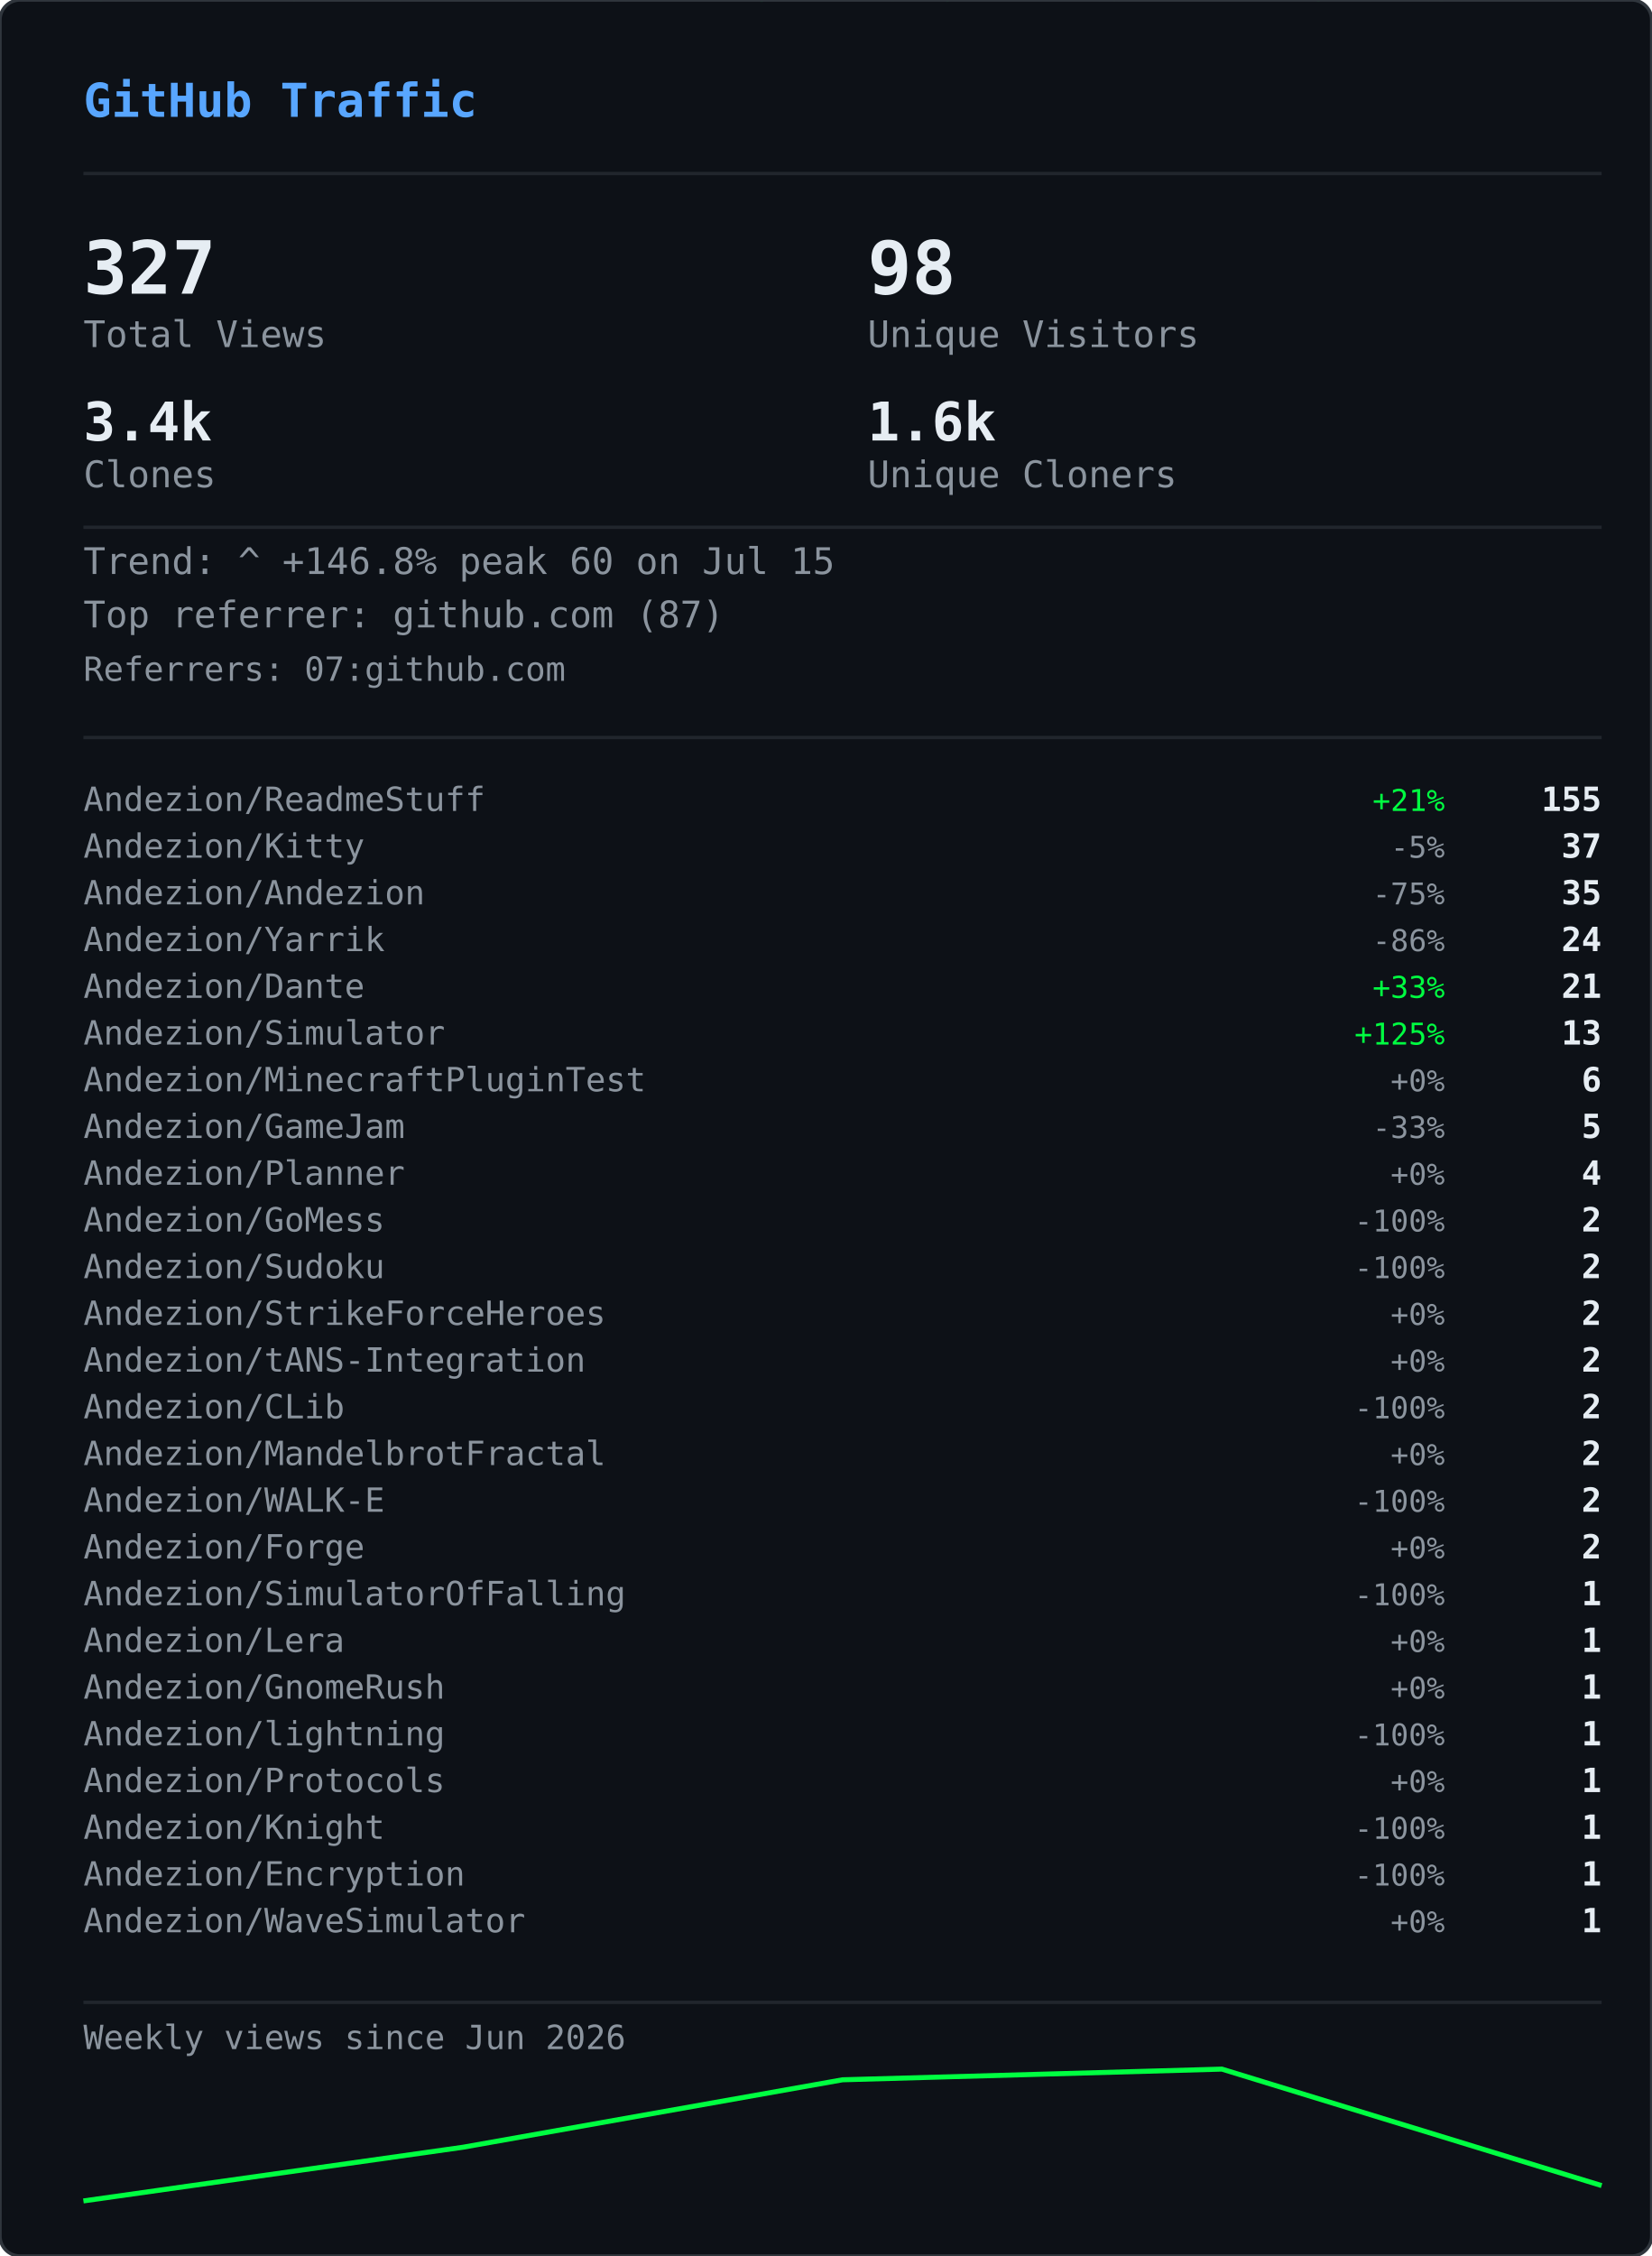
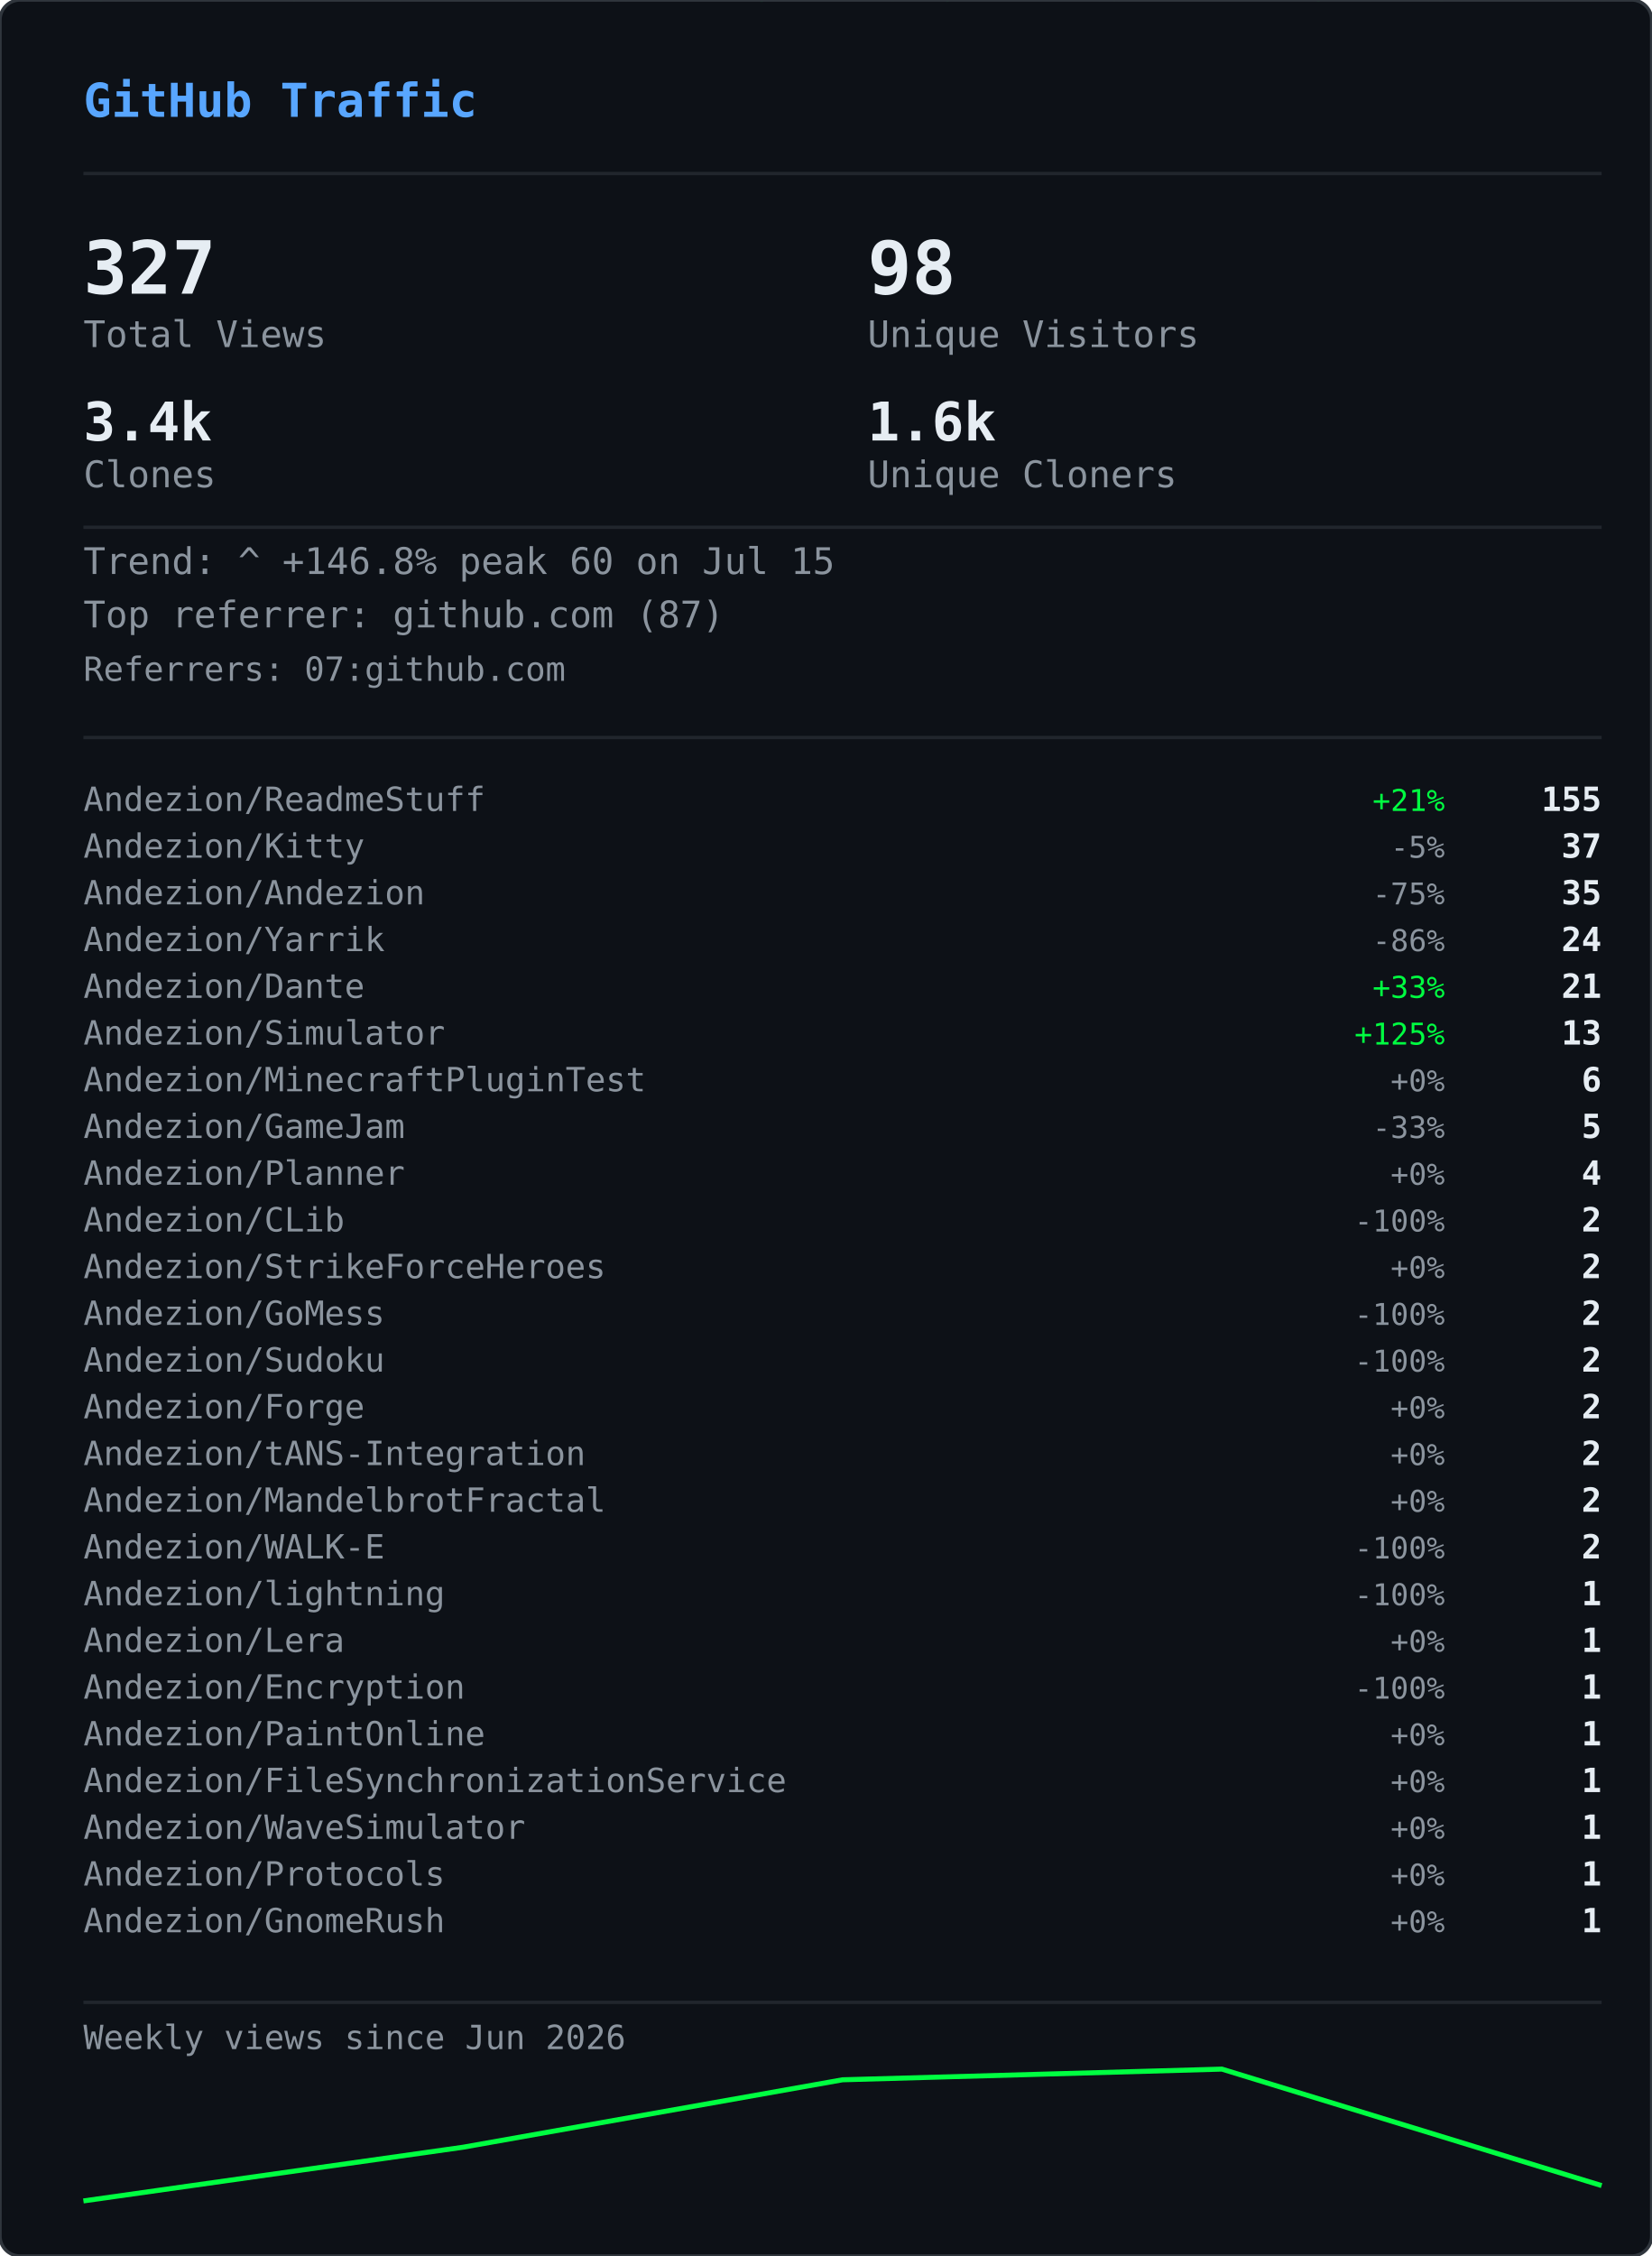
<svg xmlns="http://www.w3.org/2000/svg" width="495" height="676" viewBox="0 0 495 676">
  <defs>
    <clipPath id="gvs-clip">
      <rect width="495" height="676" rx="6" />
    </clipPath>
  </defs>
  <rect width="495" height="676" rx="6" fill="#0d1117" />
  <g clip-path="url(#gvs-clip)">
    <g opacity="0.22">
      <style>@keyframes gvs0{from{transform:translateY(-88px)}to{transform:translateY(690px)}}@keyframes gvs1{from{transform:translateY(-46px)}to{transform:translateY(690px)}}@keyframes gvs2{from{transform:translateY(-46px)}to{transform:translateY(690px)}}@keyframes gvs3{from{transform:translateY(-46px)}to{transform:translateY(690px)}}@keyframes gvs4{from{transform:translateY(-46px)}to{transform:translateY(690px)}}@keyframes gvs5{from{transform:translateY(-46px)}to{transform:translateY(690px)}}@keyframes gvs6{from{transform:translateY(-46px)}to{transform:translateY(690px)}}@keyframes gvs7{from{transform:translateY(-46px)}to{transform:translateY(690px)}}@keyframes gvs8{from{transform:translateY(-46px)}to{transform:translateY(690px)}}@keyframes gvs9{from{transform:translateY(-46px)}to{transform:translateY(690px)}}@keyframes gvs10{from{transform:translateY(-46px)}to{transform:translateY(690px)}}@keyframes gvs11{from{transform:translateY(-46px)}to{transform:translateY(690px)}}@keyframes gvs12{from{transform:translateY(-46px)}to{transform:translateY(690px)}}@keyframes gvs13{from{transform:translateY(-46px)}to{transform:translateY(690px)}}@keyframes gvs14{from{transform:translateY(-46px)}to{transform:translateY(690px)}}@keyframes gvs15{from{transform:translateY(-46px)}to{transform:translateY(690px)}}@keyframes gvs16{from{transform:translateY(-46px)}to{transform:translateY(690px)}}@keyframes gvs17{from{transform:translateY(-46px)}to{transform:translateY(690px)}}@keyframes gvs18{from{transform:translateY(-46px)}to{transform:translateY(690px)}}@keyframes gvs19{from{transform:translateY(-46px)}to{transform:translateY(690px)}}@keyframes gvs20{from{transform:translateY(-46px)}to{transform:translateY(690px)}}@keyframes gvs21{from{transform:translateY(-46px)}to{transform:translateY(690px)}}@keyframes gvs22{from{transform:translateY(-46px)}to{transform:translateY(690px)}}@keyframes gvs23{from{transform:translateY(-46px)}to{transform:translateY(690px)}}@keyframes gvs24{from{transform:translateY(-46px)}to{transform:translateY(690px)}}@keyframes gvs25{from{transform:translateY(-46px)}to{transform:translateY(690px)}}@keyframes gvs26{from{transform:translateY(-46px)}to{transform:translateY(690px)}}@keyframes gvs27{from{transform:translateY(-46px)}to{transform:translateY(690px)}}@keyframes gvs28{from{transform:translateY(-46px)}to{transform:translateY(690px)}}@keyframes gvs29{from{transform:translateY(-46px)}to{transform:translateY(690px)}}@keyframes gvs30{from{transform:translateY(-46px)}to{transform:translateY(690px)}}@keyframes gvs31{from{transform:translateY(-46px)}to{transform:translateY(690px)}}@keyframes gvs32{from{transform:translateY(-46px)}to{transform:translateY(690px)}}@keyframes gvs33{from{transform:translateY(-46px)}to{transform:translateY(690px)}}@keyframes gvs34{from{transform:translateY(-46px)}to{transform:translateY(690px)}}@keyframes gvs35{from{transform:translateY(-46px)}to{transform:translateY(690px)}}@keyframes gvs36{from{transform:translateY(-46px)}to{transform:translateY(690px)}}@keyframes gvs37{from{transform:translateY(-46px)}to{transform:translateY(690px)}}</style>
      <g style="animation:gvs0 1.67s linear infinite;animation-delay:-0.05s">
        <text x="137" y="0" font-family="monospace" font-size="12" fill="#00ff41">0</text>
        <text x="137" y="-14" font-family="monospace" font-size="12" fill="#00ff41" opacity="0.86">ﾂ</text>
        <text x="137" y="-28" font-family="monospace" font-size="12" fill="#00ff41" opacity="0.71">ｯ</text>
        <text x="137" y="-42" font-family="monospace" font-size="12" fill="#00ff41" opacity="0.57">ﾊ</text>
        <text x="137" y="-56" font-family="monospace" font-size="12" fill="#00ff41" opacity="0.43">ﾃ</text>
        <text x="137" y="-70" font-family="monospace" font-size="12" fill="#00ff41" opacity="0.29">ﾕ</text>
        <text x="137" y="-84" font-family="monospace" font-size="12" fill="#00ff41" opacity="0.14">ﾂ</text>
      </g>
      <g style="animation:gvs1 2.72s linear infinite;animation-delay:-1.68s">
        <text x="86" y="0" font-family="monospace" font-size="12" fill="#00ff41">ﾗ</text>
        <text x="86" y="-14" font-family="monospace" font-size="12" fill="#00ff41" opacity="0.75">ﾁ</text>
        <text x="86" y="-28" font-family="monospace" font-size="12" fill="#00ff41" opacity="0.50">ﾂ</text>
        <text x="86" y="-42" font-family="monospace" font-size="12" fill="#00ff41" opacity="0.25">ｳ</text>
      </g>
      <g style="animation:gvs2 3.03s linear infinite;animation-delay:-1.66s">
        <text x="281" y="0" font-family="monospace" font-size="12" fill="#00ff41">ｬ</text>
        <text x="281" y="-14" font-family="monospace" font-size="12" fill="#00ff41" opacity="0.75">ﾘ</text>
        <text x="281" y="-28" font-family="monospace" font-size="12" fill="#00ff41" opacity="0.50">1</text>
        <text x="281" y="-42" font-family="monospace" font-size="12" fill="#00ff41" opacity="0.25">ｬ</text>
      </g>
      <g style="animation:gvs3 2.69s linear infinite;animation-delay:-1.87s">
        <text x="224" y="0" font-family="monospace" font-size="12" fill="#00ff41">ｮ</text>
        <text x="224" y="-14" font-family="monospace" font-size="12" fill="#00ff41" opacity="0.75">ｴ</text>
        <text x="224" y="-28" font-family="monospace" font-size="12" fill="#00ff41" opacity="0.50">0</text>
        <text x="224" y="-42" font-family="monospace" font-size="12" fill="#00ff41" opacity="0.25">1</text>
      </g>
      <g style="animation:gvs4 2.88s linear infinite;animation-delay:-1.34s">
        <text x="460" y="0" font-family="monospace" font-size="12" fill="#00ff41">ｽ</text>
        <text x="460" y="-14" font-family="monospace" font-size="12" fill="#00ff41" opacity="0.75">4</text>
        <text x="460" y="-28" font-family="monospace" font-size="12" fill="#00ff41" opacity="0.50">ﾔ</text>
        <text x="460" y="-42" font-family="monospace" font-size="12" fill="#00ff41" opacity="0.25">5</text>
      </g>
      <g style="animation:gvs5 3.05s linear infinite;animation-delay:-2.98s">
        <text x="391" y="0" font-family="monospace" font-size="12" fill="#00ff41">ﾏ</text>
        <text x="391" y="-14" font-family="monospace" font-size="12" fill="#00ff41" opacity="0.75">ｮ</text>
        <text x="391" y="-28" font-family="monospace" font-size="12" fill="#00ff41" opacity="0.50">ｧ</text>
        <text x="391" y="-42" font-family="monospace" font-size="12" fill="#00ff41" opacity="0.25">ｩ</text>
      </g>
      <g style="animation:gvs6 3.03s linear infinite;animation-delay:-1.35s">
        <text x="143" y="0" font-family="monospace" font-size="12" fill="#00ff41">4</text>
        <text x="143" y="-14" font-family="monospace" font-size="12" fill="#00ff41" opacity="0.75">ﾈ</text>
        <text x="143" y="-28" font-family="monospace" font-size="12" fill="#00ff41" opacity="0.50">ｼ</text>
        <text x="143" y="-42" font-family="monospace" font-size="12" fill="#00ff41" opacity="0.25">ﾖ</text>
      </g>
      <g style="animation:gvs7 2.40s linear infinite;animation-delay:-0.96s">
        <text x="325" y="0" font-family="monospace" font-size="12" fill="#00ff41">ﾐ</text>
        <text x="325" y="-14" font-family="monospace" font-size="12" fill="#00ff41" opacity="0.75">0</text>
        <text x="325" y="-28" font-family="monospace" font-size="12" fill="#00ff41" opacity="0.50">ﾁ</text>
        <text x="325" y="-42" font-family="monospace" font-size="12" fill="#00ff41" opacity="0.25">ﾊ</text>
      </g>
      <g style="animation:gvs8 2.71s linear infinite;animation-delay:-1.26s">
        <text x="421" y="0" font-family="monospace" font-size="12" fill="#00ff41">ｾ</text>
        <text x="421" y="-14" font-family="monospace" font-size="12" fill="#00ff41" opacity="0.75">ｿ</text>
        <text x="421" y="-28" font-family="monospace" font-size="12" fill="#00ff41" opacity="0.50">ｧ</text>
        <text x="421" y="-42" font-family="monospace" font-size="12" fill="#00ff41" opacity="0.25">ﾐ</text>
      </g>
      <g style="animation:gvs9 3.12s linear infinite;animation-delay:-1.28s">
        <text x="429" y="0" font-family="monospace" font-size="12" fill="#00ff41">ｫ</text>
        <text x="429" y="-14" font-family="monospace" font-size="12" fill="#00ff41" opacity="0.75">ﾕ</text>
        <text x="429" y="-28" font-family="monospace" font-size="12" fill="#00ff41" opacity="0.50">ﾛ</text>
        <text x="429" y="-42" font-family="monospace" font-size="12" fill="#00ff41" opacity="0.25">ﾀ</text>
      </g>
      <g style="animation:gvs10 2.42s linear infinite;animation-delay:-0.51s">
        <text x="16" y="0" font-family="monospace" font-size="12" fill="#00ff41">ｭ</text>
        <text x="16" y="-14" font-family="monospace" font-size="12" fill="#00ff41" opacity="0.75">ﾏ</text>
        <text x="16" y="-28" font-family="monospace" font-size="12" fill="#00ff41" opacity="0.50">1</text>
        <text x="16" y="-42" font-family="monospace" font-size="12" fill="#00ff41" opacity="0.25">7</text>
      </g>
      <g style="animation:gvs11 1.93s linear infinite;animation-delay:-1.90s">
        <text x="410" y="0" font-family="monospace" font-size="12" fill="#00ff41">ｶ</text>
        <text x="410" y="-14" font-family="monospace" font-size="12" fill="#00ff41" opacity="0.75">ﾛ</text>
        <text x="410" y="-28" font-family="monospace" font-size="12" fill="#00ff41" opacity="0.50">ﾉ</text>
        <text x="410" y="-42" font-family="monospace" font-size="12" fill="#00ff41" opacity="0.25">ﾎ</text>
      </g>
      <g style="animation:gvs12 2.03s linear infinite;animation-delay:-0.87s">
        <text x="236" y="0" font-family="monospace" font-size="12" fill="#00ff41">3</text>
        <text x="236" y="-14" font-family="monospace" font-size="12" fill="#00ff41" opacity="0.75">ｵ</text>
        <text x="236" y="-28" font-family="monospace" font-size="12" fill="#00ff41" opacity="0.50">ﾑ</text>
        <text x="236" y="-42" font-family="monospace" font-size="12" fill="#00ff41" opacity="0.25">0</text>
      </g>
      <g style="animation:gvs13 1.99s linear infinite;animation-delay:-0.99s">
        <text x="477" y="0" font-family="monospace" font-size="12" fill="#00ff41">ｵ</text>
        <text x="477" y="-14" font-family="monospace" font-size="12" fill="#00ff41" opacity="0.75">1</text>
        <text x="477" y="-28" font-family="monospace" font-size="12" fill="#00ff41" opacity="0.50">ﾄ</text>
        <text x="477" y="-42" font-family="monospace" font-size="12" fill="#00ff41" opacity="0.25">ﾄ</text>
      </g>
      <g style="animation:gvs14 1.69s linear infinite;animation-delay:-1.24s">
        <text x="427" y="0" font-family="monospace" font-size="12" fill="#00ff41">ﾒ</text>
        <text x="427" y="-14" font-family="monospace" font-size="12" fill="#00ff41" opacity="0.75">ﾓ</text>
        <text x="427" y="-28" font-family="monospace" font-size="12" fill="#00ff41" opacity="0.50">ﾝ</text>
        <text x="427" y="-42" font-family="monospace" font-size="12" fill="#00ff41" opacity="0.25">ﾔ</text>
      </g>
      <g style="animation:gvs15 3.00s linear infinite;animation-delay:-1.14s">
        <text x="211" y="0" font-family="monospace" font-size="12" fill="#00ff41">7</text>
        <text x="211" y="-14" font-family="monospace" font-size="12" fill="#00ff41" opacity="0.75">ｿ</text>
        <text x="211" y="-28" font-family="monospace" font-size="12" fill="#00ff41" opacity="0.50">8</text>
        <text x="211" y="-42" font-family="monospace" font-size="12" fill="#00ff41" opacity="0.25">ﾜ</text>
      </g>
      <g style="animation:gvs16 3.08s linear infinite;animation-delay:-0.54s">
        <text x="447" y="0" font-family="monospace" font-size="12" fill="#00ff41">3</text>
        <text x="447" y="-14" font-family="monospace" font-size="12" fill="#00ff41" opacity="0.75">ｹ</text>
        <text x="447" y="-28" font-family="monospace" font-size="12" fill="#00ff41" opacity="0.50">ﾑ</text>
        <text x="447" y="-42" font-family="monospace" font-size="12" fill="#00ff41" opacity="0.25">ｱ</text>
      </g>
      <g style="animation:gvs17 2.12s linear infinite;animation-delay:-2.03s">
        <text x="22" y="0" font-family="monospace" font-size="12" fill="#00ff41">ｹ</text>
        <text x="22" y="-14" font-family="monospace" font-size="12" fill="#00ff41" opacity="0.75">2</text>
        <text x="22" y="-28" font-family="monospace" font-size="12" fill="#00ff41" opacity="0.50">ｬ</text>
        <text x="22" y="-42" font-family="monospace" font-size="12" fill="#00ff41" opacity="0.25">ﾉ</text>
      </g>
      <g style="animation:gvs18 1.96s linear infinite;animation-delay:-0.15s">
        <text x="449" y="0" font-family="monospace" font-size="12" fill="#00ff41">ﾋ</text>
        <text x="449" y="-14" font-family="monospace" font-size="12" fill="#00ff41" opacity="0.75">ｼ</text>
        <text x="449" y="-28" font-family="monospace" font-size="12" fill="#00ff41" opacity="0.50">ﾀ</text>
        <text x="449" y="-42" font-family="monospace" font-size="12" fill="#00ff41" opacity="0.25">ﾀ</text>
      </g>
      <g style="animation:gvs19 2.67s linear infinite;animation-delay:-1.19s">
        <text x="242" y="0" font-family="monospace" font-size="12" fill="#00ff41">9</text>
        <text x="242" y="-14" font-family="monospace" font-size="12" fill="#00ff41" opacity="0.75">ﾈ</text>
        <text x="242" y="-28" font-family="monospace" font-size="12" fill="#00ff41" opacity="0.50">ﾃ</text>
        <text x="242" y="-42" font-family="monospace" font-size="12" fill="#00ff41" opacity="0.25">ﾆ</text>
      </g>
      <g style="animation:gvs20 1.99s linear infinite;animation-delay:-1.62s">
        <text x="473" y="0" font-family="monospace" font-size="12" fill="#00ff41">6</text>
        <text x="473" y="-14" font-family="monospace" font-size="12" fill="#00ff41" opacity="0.75">ﾁ</text>
        <text x="473" y="-28" font-family="monospace" font-size="12" fill="#00ff41" opacity="0.50">ﾉ</text>
        <text x="473" y="-42" font-family="monospace" font-size="12" fill="#00ff41" opacity="0.25">ﾐ</text>
      </g>
      <g style="animation:gvs21 3.11s linear infinite;animation-delay:-0.23s">
        <text x="265" y="0" font-family="monospace" font-size="12" fill="#00ff41">ﾎ</text>
        <text x="265" y="-14" font-family="monospace" font-size="12" fill="#00ff41" opacity="0.75">ﾖ</text>
        <text x="265" y="-28" font-family="monospace" font-size="12" fill="#00ff41" opacity="0.50">ｦ</text>
        <text x="265" y="-42" font-family="monospace" font-size="12" fill="#00ff41" opacity="0.25">8</text>
      </g>
      <g style="animation:gvs22 2.01s linear infinite;animation-delay:-1.99s">
        <text x="33" y="0" font-family="monospace" font-size="12" fill="#00ff41">ﾂ</text>
        <text x="33" y="-14" font-family="monospace" font-size="12" fill="#00ff41" opacity="0.75">ｿ</text>
        <text x="33" y="-28" font-family="monospace" font-size="12" fill="#00ff41" opacity="0.50">ﾄ</text>
        <text x="33" y="-42" font-family="monospace" font-size="12" fill="#00ff41" opacity="0.25">ｿ</text>
      </g>
      <g style="animation:gvs23 1.90s linear infinite;animation-delay:-0.11s">
        <text x="438" y="0" font-family="monospace" font-size="12" fill="#00ff41">ﾍ</text>
        <text x="438" y="-14" font-family="monospace" font-size="12" fill="#00ff41" opacity="0.75">ｲ</text>
        <text x="438" y="-28" font-family="monospace" font-size="12" fill="#00ff41" opacity="0.50">ﾔ</text>
        <text x="438" y="-42" font-family="monospace" font-size="12" fill="#00ff41" opacity="0.25">ｱ</text>
      </g>
      <g style="animation:gvs24 2.10s linear infinite;animation-delay:-1.65s">
        <text x="333" y="0" font-family="monospace" font-size="12" fill="#00ff41">ｳ</text>
        <text x="333" y="-14" font-family="monospace" font-size="12" fill="#00ff41" opacity="0.75">ｶ</text>
        <text x="333" y="-28" font-family="monospace" font-size="12" fill="#00ff41" opacity="0.50">ﾝ</text>
        <text x="333" y="-42" font-family="monospace" font-size="12" fill="#00ff41" opacity="0.25">7</text>
      </g>
      <g style="animation:gvs25 1.60s linear infinite;animation-delay:-1.24s">
        <text x="332" y="0" font-family="monospace" font-size="12" fill="#00ff41">ｧ</text>
        <text x="332" y="-14" font-family="monospace" font-size="12" fill="#00ff41" opacity="0.75">0</text>
        <text x="332" y="-28" font-family="monospace" font-size="12" fill="#00ff41" opacity="0.50">ｩ</text>
        <text x="332" y="-42" font-family="monospace" font-size="12" fill="#00ff41" opacity="0.25">6</text>
      </g>
      <g style="animation:gvs26 1.99s linear infinite;animation-delay:-1.57s">
        <text x="436" y="0" font-family="monospace" font-size="12" fill="#00ff41">ﾁ</text>
        <text x="436" y="-14" font-family="monospace" font-size="12" fill="#00ff41" opacity="0.75">0</text>
        <text x="436" y="-28" font-family="monospace" font-size="12" fill="#00ff41" opacity="0.50">ﾂ</text>
        <text x="436" y="-42" font-family="monospace" font-size="12" fill="#00ff41" opacity="0.25">6</text>
      </g>
      <g style="animation:gvs27 2.09s linear infinite;animation-delay:-1.30s">
        <text x="106" y="0" font-family="monospace" font-size="12" fill="#00ff41">ﾉ</text>
        <text x="106" y="-14" font-family="monospace" font-size="12" fill="#00ff41" opacity="0.75">1</text>
        <text x="106" y="-28" font-family="monospace" font-size="12" fill="#00ff41" opacity="0.50">5</text>
        <text x="106" y="-42" font-family="monospace" font-size="12" fill="#00ff41" opacity="0.25">ﾔ</text>
      </g>
      <g style="animation:gvs28 1.71s linear infinite;animation-delay:-0.96s">
        <text x="186" y="0" font-family="monospace" font-size="12" fill="#00ff41">ｱ</text>
        <text x="186" y="-14" font-family="monospace" font-size="12" fill="#00ff41" opacity="0.75">7</text>
        <text x="186" y="-28" font-family="monospace" font-size="12" fill="#00ff41" opacity="0.50">ﾝ</text>
        <text x="186" y="-42" font-family="monospace" font-size="12" fill="#00ff41" opacity="0.25">ｫ</text>
      </g>
      <g style="animation:gvs29 2.08s linear infinite;animation-delay:-1.95s">
        <text x="392" y="0" font-family="monospace" font-size="12" fill="#00ff41">ﾈ</text>
        <text x="392" y="-14" font-family="monospace" font-size="12" fill="#00ff41" opacity="0.75">3</text>
        <text x="392" y="-28" font-family="monospace" font-size="12" fill="#00ff41" opacity="0.50">5</text>
        <text x="392" y="-42" font-family="monospace" font-size="12" fill="#00ff41" opacity="0.25">ﾐ</text>
      </g>
      <g style="animation:gvs30 2.34s linear infinite;animation-delay:-1.70s">
        <text x="21" y="0" font-family="monospace" font-size="12" fill="#00ff41">ﾋ</text>
        <text x="21" y="-14" font-family="monospace" font-size="12" fill="#00ff41" opacity="0.75">ﾂ</text>
        <text x="21" y="-28" font-family="monospace" font-size="12" fill="#00ff41" opacity="0.50">ﾄ</text>
        <text x="21" y="-42" font-family="monospace" font-size="12" fill="#00ff41" opacity="0.25">ﾃ</text>
      </g>
      <g style="animation:gvs31 3.17s linear infinite;animation-delay:-2.99s">
        <text x="380" y="0" font-family="monospace" font-size="12" fill="#00ff41">9</text>
        <text x="380" y="-14" font-family="monospace" font-size="12" fill="#00ff41" opacity="0.75">ﾗ</text>
        <text x="380" y="-28" font-family="monospace" font-size="12" fill="#00ff41" opacity="0.50">1</text>
        <text x="380" y="-42" font-family="monospace" font-size="12" fill="#00ff41" opacity="0.25">ﾉ</text>
      </g>
      <g style="animation:gvs32 2.11s linear infinite;animation-delay:-0.42s">
        <text x="175" y="0" font-family="monospace" font-size="12" fill="#00ff41">ﾏ</text>
        <text x="175" y="-14" font-family="monospace" font-size="12" fill="#00ff41" opacity="0.75">ﾜ</text>
        <text x="175" y="-28" font-family="monospace" font-size="12" fill="#00ff41" opacity="0.50">ｬ</text>
        <text x="175" y="-42" font-family="monospace" font-size="12" fill="#00ff41" opacity="0.25">ｼ</text>
      </g>
      <g style="animation:gvs33 2.00s linear infinite;animation-delay:-0.21s">
        <text x="27" y="0" font-family="monospace" font-size="12" fill="#00ff41">ｷ</text>
        <text x="27" y="-14" font-family="monospace" font-size="12" fill="#00ff41" opacity="0.75">ｬ</text>
        <text x="27" y="-28" font-family="monospace" font-size="12" fill="#00ff41" opacity="0.50">ﾔ</text>
        <text x="27" y="-42" font-family="monospace" font-size="12" fill="#00ff41" opacity="0.25">ｸ</text>
      </g>
      <g style="animation:gvs34 2.44s linear infinite;animation-delay:-0.28s">
        <text x="118" y="0" font-family="monospace" font-size="12" fill="#00ff41">ｸ</text>
        <text x="118" y="-14" font-family="monospace" font-size="12" fill="#00ff41" opacity="0.75">2</text>
        <text x="118" y="-28" font-family="monospace" font-size="12" fill="#00ff41" opacity="0.50">ﾋ</text>
        <text x="118" y="-42" font-family="monospace" font-size="12" fill="#00ff41" opacity="0.25">2</text>
      </g>
      <g style="animation:gvs35 2.06s linear infinite;animation-delay:-1.93s">
        <text x="199" y="0" font-family="monospace" font-size="12" fill="#00ff41">ｾ</text>
        <text x="199" y="-14" font-family="monospace" font-size="12" fill="#00ff41" opacity="0.75">ｷ</text>
        <text x="199" y="-28" font-family="monospace" font-size="12" fill="#00ff41" opacity="0.50">ﾙ</text>
        <text x="199" y="-42" font-family="monospace" font-size="12" fill="#00ff41" opacity="0.25">ｳ</text>
      </g>
      <g style="animation:gvs36 2.01s linear infinite;animation-delay:-1.97s">
        <text x="443" y="0" font-family="monospace" font-size="12" fill="#00ff41">3</text>
        <text x="443" y="-14" font-family="monospace" font-size="12" fill="#00ff41" opacity="0.75">ﾄ</text>
        <text x="443" y="-28" font-family="monospace" font-size="12" fill="#00ff41" opacity="0.50">ﾚ</text>
        <text x="443" y="-42" font-family="monospace" font-size="12" fill="#00ff41" opacity="0.25">0</text>
      </g>
      <g style="animation:gvs37 2.30s linear infinite;animation-delay:-0.53s">
        <text x="172" y="0" font-family="monospace" font-size="12" fill="#00ff41">ﾚ</text>
        <text x="172" y="-14" font-family="monospace" font-size="12" fill="#00ff41" opacity="0.75">ｬ</text>
        <text x="172" y="-28" font-family="monospace" font-size="12" fill="#00ff41" opacity="0.50">ﾄ</text>
        <text x="172" y="-42" font-family="monospace" font-size="12" fill="#00ff41" opacity="0.25">ｭ</text>
      </g>
    </g>
  </g>
  <rect width="495" height="676" rx="6" fill="none" stroke="#30363d" stroke-width="1" />
  <text x="25" y="35" font-family="monospace" font-size="14" font-weight="600" fill="#58a6ff">GitHub Traffic</text>
  <line x1="25" y1="52" x2="480" y2="52" stroke="#21262d" stroke-width="1" />
  <text x="25" y="88" font-family="monospace" font-size="22" font-weight="700" fill="#e6edf3">327</text>
  <text x="25" y="104" font-family="monospace" font-size="11" fill="#8b949e">Total Views</text>
  <text x="260" y="88" font-family="monospace" font-size="22" font-weight="700" fill="#e6edf3">98</text>
  <text x="260" y="104" font-family="monospace" font-size="11" fill="#8b949e">Unique Visitors</text>
  <text x="25" y="132" font-family="monospace" font-size="16" font-weight="700" fill="#e6edf3">3.4k</text>
  <text x="25" y="146" font-family="monospace" font-size="11" fill="#8b949e">Clones</text>
  <text x="260" y="132" font-family="monospace" font-size="16" font-weight="700" fill="#e6edf3">1.6k</text>
  <text x="260" y="146" font-family="monospace" font-size="11" fill="#8b949e">Unique Cloners</text>
  <line x1="25" y1="158" x2="480" y2="158" stroke="#21262d" stroke-width="1" />
  <text x="25" y="172" font-family="monospace" font-size="11" fill="#8b949e">Trend: ^ +146.8%  peak 60 on Jul 15</text>
  <text x="25" y="188" font-family="monospace" font-size="11" fill="#8b949e">Top referrer: github.com (87)</text>
  <text x="25" y="204" font-family="monospace" font-size="10" fill="#8b949e">Referrers: 07:github.com</text>
  <line x1="25" y1="221" x2="480" y2="221" stroke="#21262d" stroke-width="1" />
  <text x="25" y="243" font-family="monospace" font-size="10" fill="#8b949e">Andezion/ReadmeStuff</text>
  <text x="433" y="243" font-family="monospace" font-size="9" fill="#00ff41" text-anchor="end">+21%</text>
  <text x="480" y="243" font-family="monospace" font-size="10" font-weight="600" fill="#e6edf3" text-anchor="end">155</text>
  <text x="25" y="257" font-family="monospace" font-size="10" fill="#8b949e">Andezion/Kitty</text>
  <text x="433" y="257" font-family="monospace" font-size="9" fill="#8b949e" text-anchor="end">-5%</text>
  <text x="480" y="257" font-family="monospace" font-size="10" font-weight="600" fill="#e6edf3" text-anchor="end">37</text>
  <text x="25" y="271" font-family="monospace" font-size="10" fill="#8b949e">Andezion/Andezion</text>
  <text x="433" y="271" font-family="monospace" font-size="9" fill="#8b949e" text-anchor="end">-75%</text>
  <text x="480" y="271" font-family="monospace" font-size="10" font-weight="600" fill="#e6edf3" text-anchor="end">35</text>
  <text x="25" y="285" font-family="monospace" font-size="10" fill="#8b949e">Andezion/Yarrik</text>
  <text x="433" y="285" font-family="monospace" font-size="9" fill="#8b949e" text-anchor="end">-86%</text>
  <text x="480" y="285" font-family="monospace" font-size="10" font-weight="600" fill="#e6edf3" text-anchor="end">24</text>
  <text x="25" y="299" font-family="monospace" font-size="10" fill="#8b949e">Andezion/Dante</text>
  <text x="433" y="299" font-family="monospace" font-size="9" fill="#00ff41" text-anchor="end">+33%</text>
  <text x="480" y="299" font-family="monospace" font-size="10" font-weight="600" fill="#e6edf3" text-anchor="end">21</text>
  <text x="25" y="313" font-family="monospace" font-size="10" fill="#8b949e">Andezion/Simulator</text>
  <text x="433" y="313" font-family="monospace" font-size="9" fill="#00ff41" text-anchor="end">+125%</text>
  <text x="480" y="313" font-family="monospace" font-size="10" font-weight="600" fill="#e6edf3" text-anchor="end">13</text>
  <text x="25" y="327" font-family="monospace" font-size="10" fill="#8b949e">Andezion/MinecraftPluginTest</text>
  <text x="433" y="327" font-family="monospace" font-size="9" fill="#8b949e" text-anchor="end">+0%</text>
  <text x="480" y="327" font-family="monospace" font-size="10" font-weight="600" fill="#e6edf3" text-anchor="end">6</text>
  <text x="25" y="341" font-family="monospace" font-size="10" fill="#8b949e">Andezion/GameJam</text>
  <text x="433" y="341" font-family="monospace" font-size="9" fill="#8b949e" text-anchor="end">-33%</text>
  <text x="480" y="341" font-family="monospace" font-size="10" font-weight="600" fill="#e6edf3" text-anchor="end">5</text>
  <text x="25" y="355" font-family="monospace" font-size="10" fill="#8b949e">Andezion/Planner</text>
  <text x="433" y="355" font-family="monospace" font-size="9" fill="#8b949e" text-anchor="end">+0%</text>
  <text x="480" y="355" font-family="monospace" font-size="10" font-weight="600" fill="#e6edf3" text-anchor="end">4</text>
-   <text x="25" y="369" font-family="monospace" font-size="10" fill="#8b949e">Andezion/GoMess</text>
+   <text x="25" y="369" font-family="monospace" font-size="10" fill="#8b949e">Andezion/CLib</text>
  <text x="433" y="369" font-family="monospace" font-size="9" fill="#8b949e" text-anchor="end">-100%</text>
  <text x="480" y="369" font-family="monospace" font-size="10" font-weight="600" fill="#e6edf3" text-anchor="end">2</text>
-   <text x="25" y="383" font-family="monospace" font-size="10" fill="#8b949e">Andezion/Sudoku</text>
-   <text x="433" y="383" font-family="monospace" font-size="9" fill="#8b949e" text-anchor="end">-100%</text>
+   <text x="25" y="383" font-family="monospace" font-size="10" fill="#8b949e">Andezion/StrikeForceHeroes</text>
+   <text x="433" y="383" font-family="monospace" font-size="9" fill="#8b949e" text-anchor="end">+0%</text>
  <text x="480" y="383" font-family="monospace" font-size="10" font-weight="600" fill="#e6edf3" text-anchor="end">2</text>
-   <text x="25" y="397" font-family="monospace" font-size="10" fill="#8b949e">Andezion/StrikeForceHeroes</text>
-   <text x="433" y="397" font-family="monospace" font-size="9" fill="#8b949e" text-anchor="end">+0%</text>
+   <text x="25" y="397" font-family="monospace" font-size="10" fill="#8b949e">Andezion/GoMess</text>
+   <text x="433" y="397" font-family="monospace" font-size="9" fill="#8b949e" text-anchor="end">-100%</text>
  <text x="480" y="397" font-family="monospace" font-size="10" font-weight="600" fill="#e6edf3" text-anchor="end">2</text>
-   <text x="25" y="411" font-family="monospace" font-size="10" fill="#8b949e">Andezion/tANS-Integration</text>
-   <text x="433" y="411" font-family="monospace" font-size="9" fill="#8b949e" text-anchor="end">+0%</text>
+   <text x="25" y="411" font-family="monospace" font-size="10" fill="#8b949e">Andezion/Sudoku</text>
+   <text x="433" y="411" font-family="monospace" font-size="9" fill="#8b949e" text-anchor="end">-100%</text>
  <text x="480" y="411" font-family="monospace" font-size="10" font-weight="600" fill="#e6edf3" text-anchor="end">2</text>
-   <text x="25" y="425" font-family="monospace" font-size="10" fill="#8b949e">Andezion/CLib</text>
-   <text x="433" y="425" font-family="monospace" font-size="9" fill="#8b949e" text-anchor="end">-100%</text>
+   <text x="25" y="425" font-family="monospace" font-size="10" fill="#8b949e">Andezion/Forge</text>
+   <text x="433" y="425" font-family="monospace" font-size="9" fill="#8b949e" text-anchor="end">+0%</text>
  <text x="480" y="425" font-family="monospace" font-size="10" font-weight="600" fill="#e6edf3" text-anchor="end">2</text>
-   <text x="25" y="439" font-family="monospace" font-size="10" fill="#8b949e">Andezion/MandelbrotFractal</text>
+   <text x="25" y="439" font-family="monospace" font-size="10" fill="#8b949e">Andezion/tANS-Integration</text>
  <text x="433" y="439" font-family="monospace" font-size="9" fill="#8b949e" text-anchor="end">+0%</text>
  <text x="480" y="439" font-family="monospace" font-size="10" font-weight="600" fill="#e6edf3" text-anchor="end">2</text>
-   <text x="25" y="453" font-family="monospace" font-size="10" fill="#8b949e">Andezion/WALK-E</text>
-   <text x="433" y="453" font-family="monospace" font-size="9" fill="#8b949e" text-anchor="end">-100%</text>
+   <text x="25" y="453" font-family="monospace" font-size="10" fill="#8b949e">Andezion/MandelbrotFractal</text>
+   <text x="433" y="453" font-family="monospace" font-size="9" fill="#8b949e" text-anchor="end">+0%</text>
  <text x="480" y="453" font-family="monospace" font-size="10" font-weight="600" fill="#e6edf3" text-anchor="end">2</text>
-   <text x="25" y="467" font-family="monospace" font-size="10" fill="#8b949e">Andezion/Forge</text>
-   <text x="433" y="467" font-family="monospace" font-size="9" fill="#8b949e" text-anchor="end">+0%</text>
+   <text x="25" y="467" font-family="monospace" font-size="10" fill="#8b949e">Andezion/WALK-E</text>
+   <text x="433" y="467" font-family="monospace" font-size="9" fill="#8b949e" text-anchor="end">-100%</text>
  <text x="480" y="467" font-family="monospace" font-size="10" font-weight="600" fill="#e6edf3" text-anchor="end">2</text>
-   <text x="25" y="481" font-family="monospace" font-size="10" fill="#8b949e">Andezion/SimulatorOfFalling</text>
+   <text x="25" y="481" font-family="monospace" font-size="10" fill="#8b949e">Andezion/lightning</text>
  <text x="433" y="481" font-family="monospace" font-size="9" fill="#8b949e" text-anchor="end">-100%</text>
  <text x="480" y="481" font-family="monospace" font-size="10" font-weight="600" fill="#e6edf3" text-anchor="end">1</text>
  <text x="25" y="495" font-family="monospace" font-size="10" fill="#8b949e">Andezion/Lera</text>
  <text x="433" y="495" font-family="monospace" font-size="9" fill="#8b949e" text-anchor="end">+0%</text>
  <text x="480" y="495" font-family="monospace" font-size="10" font-weight="600" fill="#e6edf3" text-anchor="end">1</text>
-   <text x="25" y="509" font-family="monospace" font-size="10" fill="#8b949e">Andezion/GnomeRush</text>
-   <text x="433" y="509" font-family="monospace" font-size="9" fill="#8b949e" text-anchor="end">+0%</text>
+   <text x="25" y="509" font-family="monospace" font-size="10" fill="#8b949e">Andezion/Encryption</text>
+   <text x="433" y="509" font-family="monospace" font-size="9" fill="#8b949e" text-anchor="end">-100%</text>
  <text x="480" y="509" font-family="monospace" font-size="10" font-weight="600" fill="#e6edf3" text-anchor="end">1</text>
-   <text x="25" y="523" font-family="monospace" font-size="10" fill="#8b949e">Andezion/lightning</text>
-   <text x="433" y="523" font-family="monospace" font-size="9" fill="#8b949e" text-anchor="end">-100%</text>
+   <text x="25" y="523" font-family="monospace" font-size="10" fill="#8b949e">Andezion/PaintOnline</text>
+   <text x="433" y="523" font-family="monospace" font-size="9" fill="#8b949e" text-anchor="end">+0%</text>
  <text x="480" y="523" font-family="monospace" font-size="10" font-weight="600" fill="#e6edf3" text-anchor="end">1</text>
-   <text x="25" y="537" font-family="monospace" font-size="10" fill="#8b949e">Andezion/Protocols</text>
+   <text x="25" y="537" font-family="monospace" font-size="10" fill="#8b949e">Andezion/FileSynchronizationService</text>
  <text x="433" y="537" font-family="monospace" font-size="9" fill="#8b949e" text-anchor="end">+0%</text>
  <text x="480" y="537" font-family="monospace" font-size="10" font-weight="600" fill="#e6edf3" text-anchor="end">1</text>
-   <text x="25" y="551" font-family="monospace" font-size="10" fill="#8b949e">Andezion/Knight</text>
-   <text x="433" y="551" font-family="monospace" font-size="9" fill="#8b949e" text-anchor="end">-100%</text>
+   <text x="25" y="551" font-family="monospace" font-size="10" fill="#8b949e">Andezion/WaveSimulator</text>
+   <text x="433" y="551" font-family="monospace" font-size="9" fill="#8b949e" text-anchor="end">+0%</text>
  <text x="480" y="551" font-family="monospace" font-size="10" font-weight="600" fill="#e6edf3" text-anchor="end">1</text>
-   <text x="25" y="565" font-family="monospace" font-size="10" fill="#8b949e">Andezion/Encryption</text>
-   <text x="433" y="565" font-family="monospace" font-size="9" fill="#8b949e" text-anchor="end">-100%</text>
+   <text x="25" y="565" font-family="monospace" font-size="10" fill="#8b949e">Andezion/Protocols</text>
+   <text x="433" y="565" font-family="monospace" font-size="9" fill="#8b949e" text-anchor="end">+0%</text>
  <text x="480" y="565" font-family="monospace" font-size="10" font-weight="600" fill="#e6edf3" text-anchor="end">1</text>
-   <text x="25" y="579" font-family="monospace" font-size="10" fill="#8b949e">Andezion/WaveSimulator</text>
+   <text x="25" y="579" font-family="monospace" font-size="10" fill="#8b949e">Andezion/GnomeRush</text>
  <text x="433" y="579" font-family="monospace" font-size="9" fill="#8b949e" text-anchor="end">+0%</text>
  <text x="480" y="579" font-family="monospace" font-size="10" font-weight="600" fill="#e6edf3" text-anchor="end">1</text>
  <line x1="25" y1="600" x2="480" y2="600" stroke="#21262d" stroke-width="1" />
  <text x="25" y="614" font-family="monospace" font-size="10" fill="#8b949e">Weekly views since Jun 2026</text>
  <polyline points="25.0,659.5 138.8,643.4 252.5,623.2 366.2,620.0 480.0,654.9" fill="none" stroke="#00ff41" stroke-width="1.5" />
</svg>
